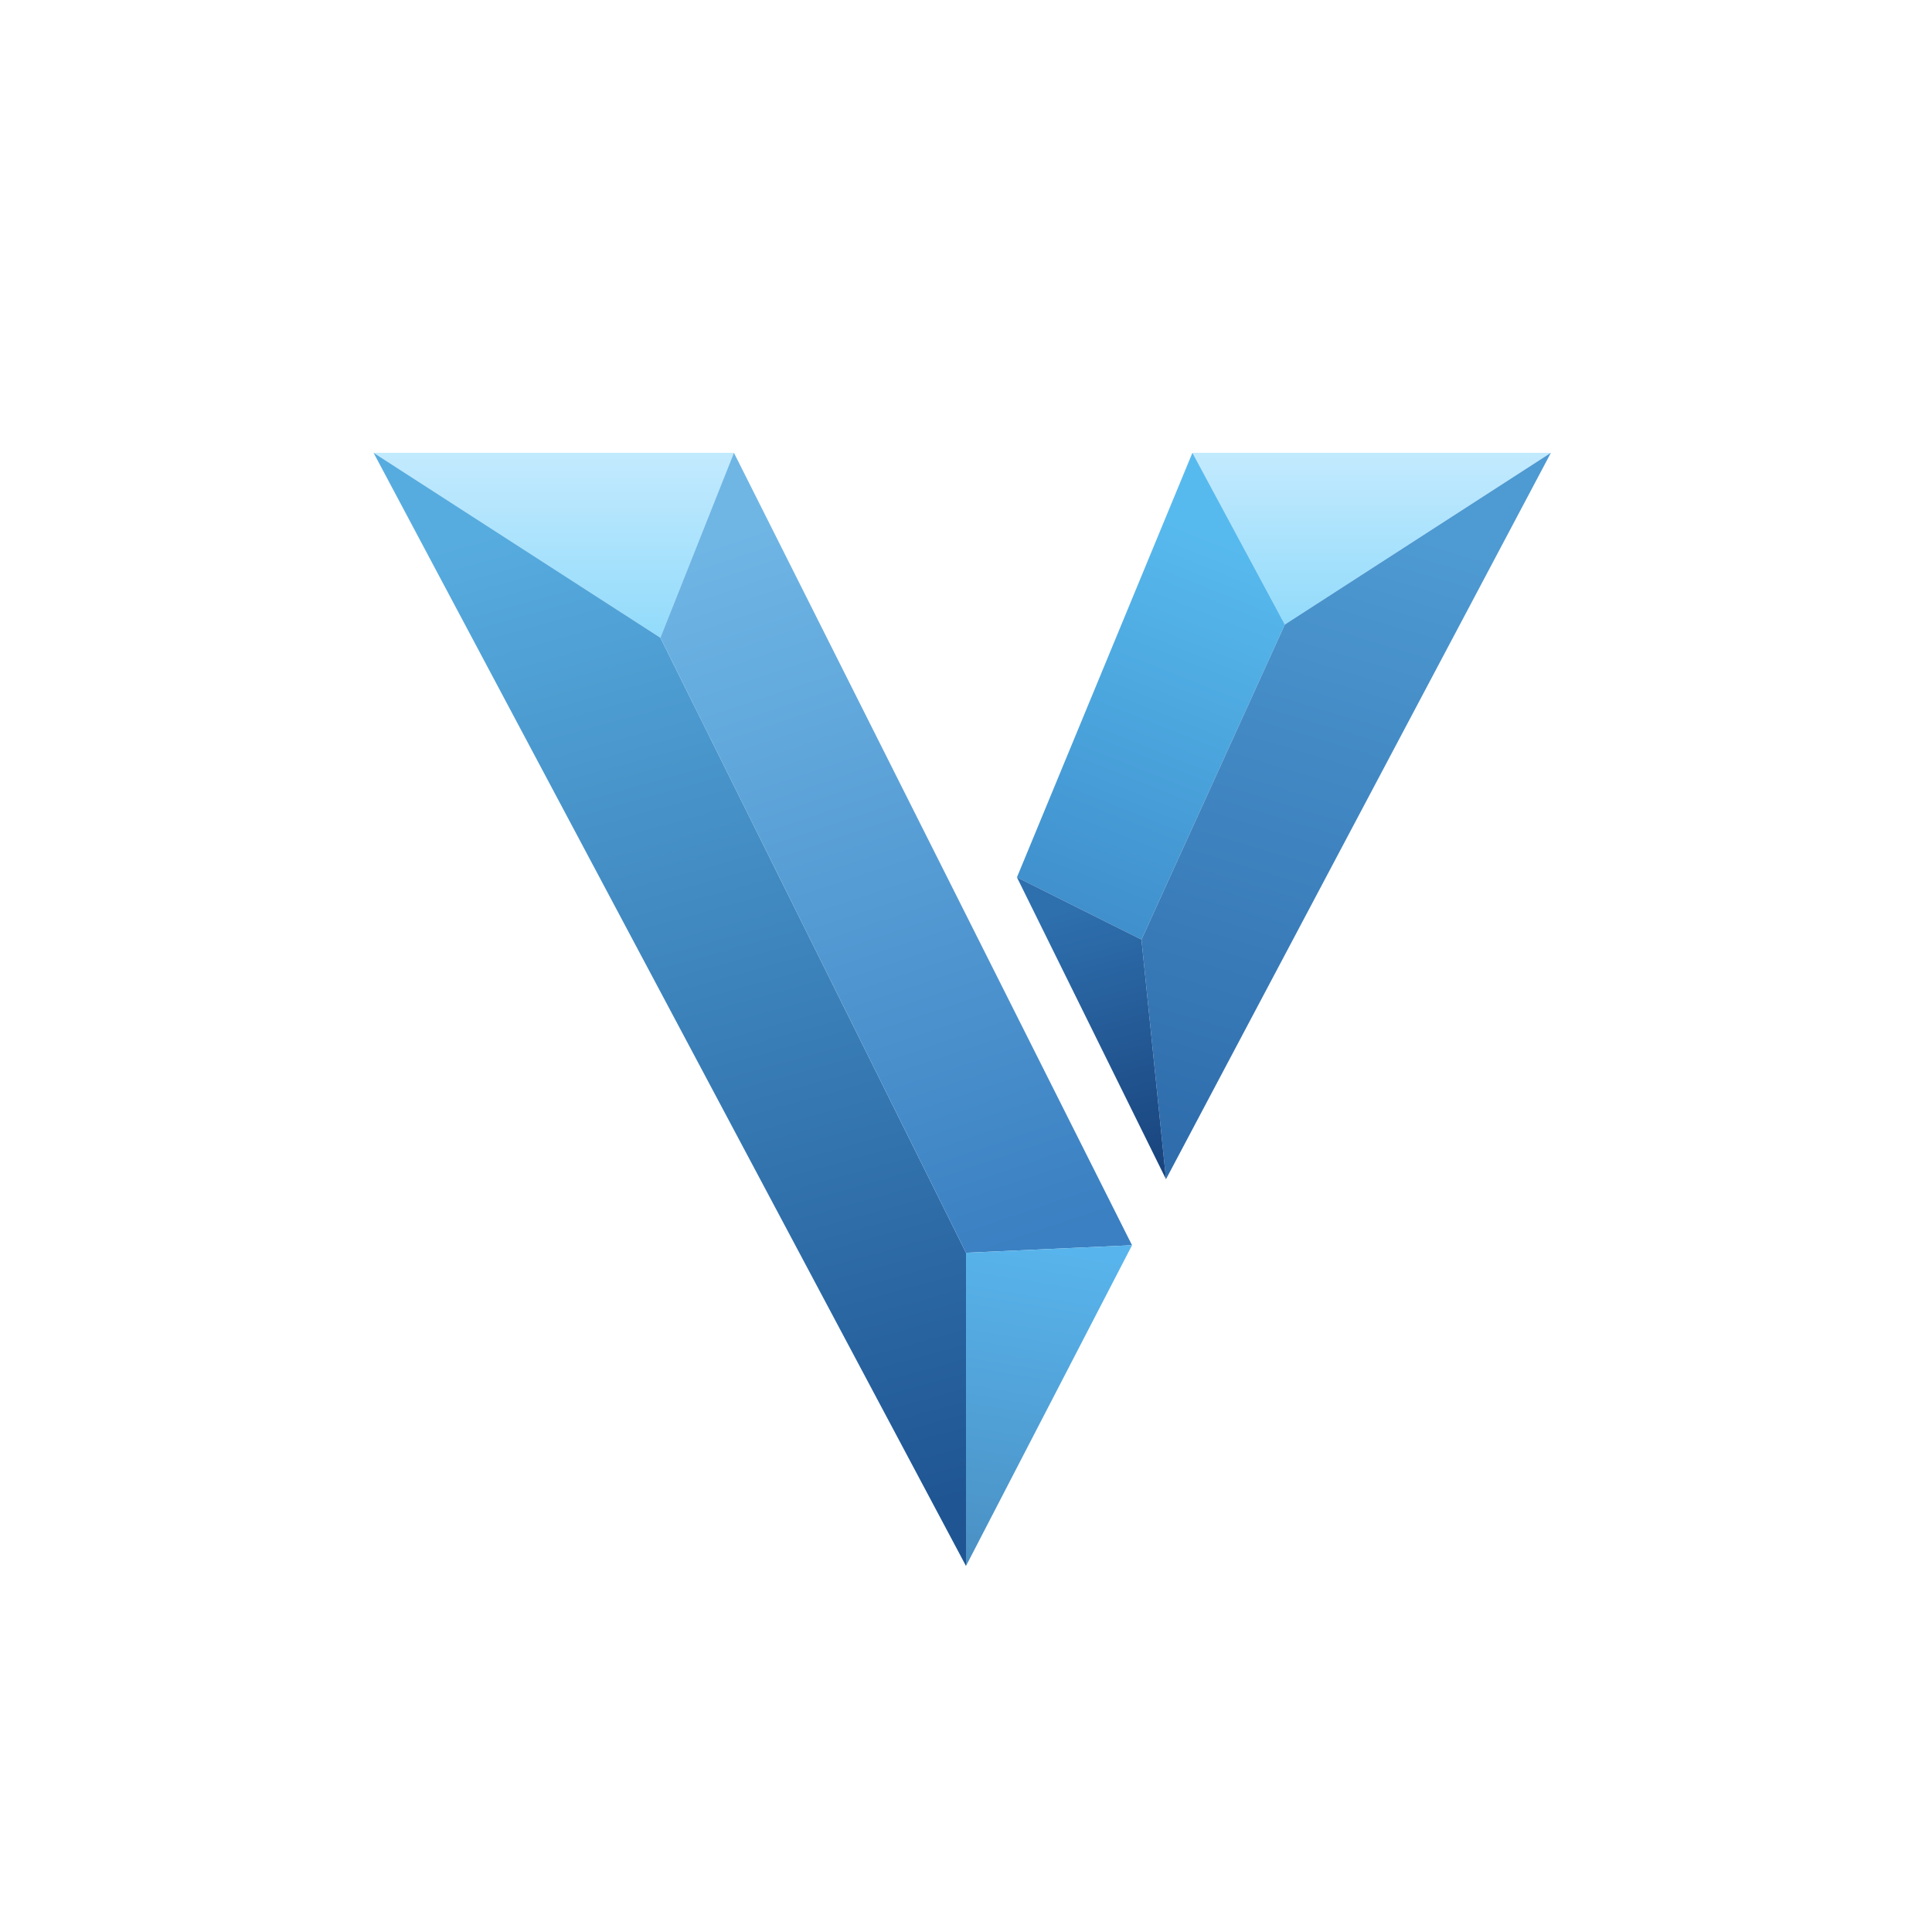
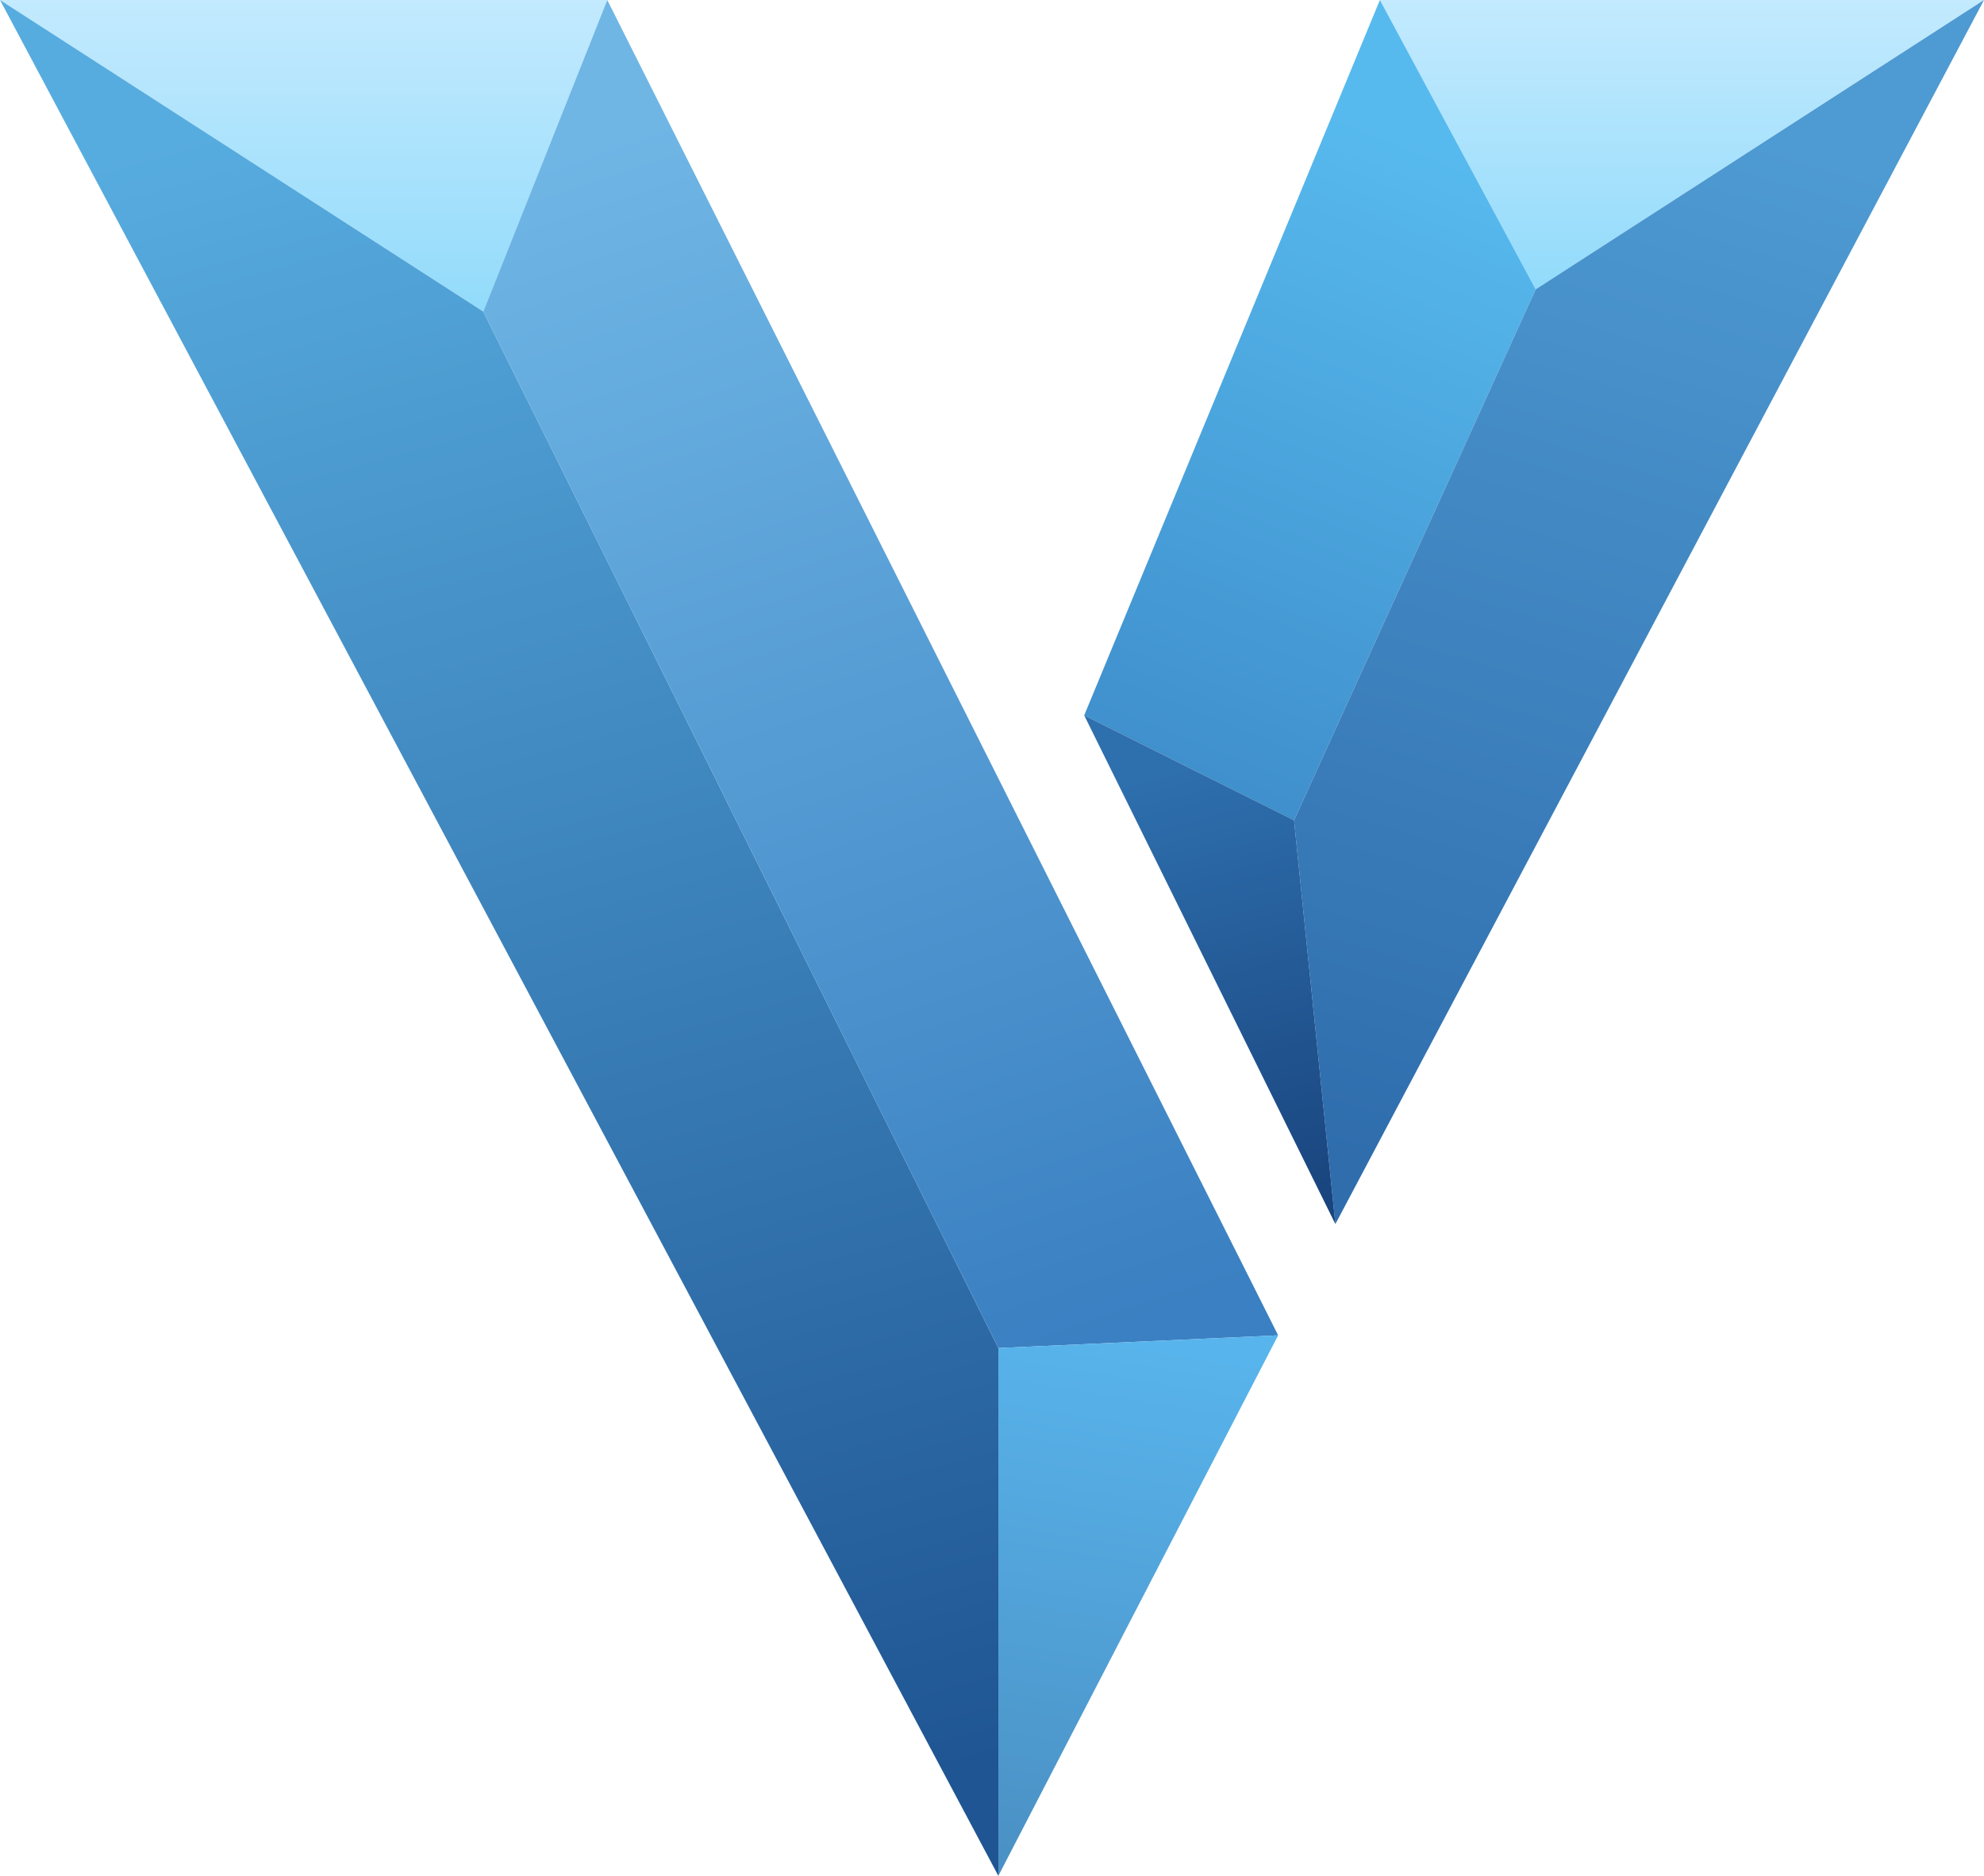
- <svg xmlns="http://www.w3.org/2000/svg" viewBox="0 0 1024 1024" width="1024" height="1024">
+ <svg xmlns="http://www.w3.org/2000/svg" width="624" height="590" viewBox="0 0 624 590" fill="none">
+   <path d="M0 0H191L152 98L0 0Z" fill="url(#paint0_linear_1_11)" />
+   <path d="M0 0L152 98L314 424V590L0 0Z" fill="url(#paint1_linear_1_11)" />
+   <path d="M152 98L191 0L402 420L314 424L152 98Z" fill="url(#paint2_linear_1_11)" />
+   <path d="M314 424L402 420L314 590V424Z" fill="url(#paint3_linear_1_11)" />
+   <path d="M434 0H624L483 91L434 0Z" fill="url(#paint4_linear_1_11)" />
+   <path d="M434 0L483 91L407 258L341 225L434 0Z" fill="url(#paint5_linear_1_11)" />
+   <path d="M483 91L624 0L420 385L407 258L483 91Z" fill="url(#paint6_linear_1_11)" />
+   <path d="M341 225L407 258L420 385L341 225Z" fill="url(#paint7_linear_1_11)" />
  <defs>
-     <linearGradient id="capL" gradientUnits="userSpaceOnUse" x1="294" y1="240" x2="294" y2="338">
-       <stop offset="0" stop-color="#c3eafe" />
-       <stop offset="1" stop-color="#92dbfb" />
+     <linearGradient id="paint0_linear_1_11" x1="96" y1="0" x2="96" y2="98" gradientUnits="userSpaceOnUse">
+       <stop stop-color="#C3EAFE" />
+       <stop offset="1" stop-color="#92DBFB" />
    </linearGradient>
-     <linearGradient id="capR" gradientUnits="userSpaceOnUse" x1="727" y1="240" x2="727" y2="331">
-       <stop offset="0" stop-color="#c3eafe" />
-       <stop offset="1" stop-color="#92dbfb" />
+     <linearGradient id="paint1_linear_1_11" x1="102" y1="30" x2="252" y2="570" gradientUnits="userSpaceOnUse">
+       <stop stop-color="#57ACDF" />
+       <stop offset="1" stop-color="#1F5593" />
    </linearGradient>
-     <linearGradient id="leftOuter" gradientUnits="userSpaceOnUse" x1="300" y1="270" x2="450" y2="810">
-       <stop offset="0" stop-color="#57acdf" />
-       <stop offset="1" stop-color="#1f5593" />
+     <linearGradient id="paint2_linear_1_11" x1="232" y1="30" x2="362" y2="415" gradientUnits="userSpaceOnUse">
+       <stop stop-color="#6FB6E5" />
+       <stop offset="1" stop-color="#3A80C2" />
    </linearGradient>
-     <linearGradient id="leftInner" gradientUnits="userSpaceOnUse" x1="430" y1="270" x2="560" y2="655">
-       <stop offset="0" stop-color="#6fb6e5" />
-       <stop offset="1" stop-color="#3a80c2" />
+     <linearGradient id="paint3_linear_1_11" x1="358" y1="422" x2="330" y2="590" gradientUnits="userSpaceOnUse">
+       <stop stop-color="#58B4EC" />
+       <stop offset="1" stop-color="#4A90C4" />
    </linearGradient>
-     <linearGradient id="leftFoot" gradientUnits="userSpaceOnUse" x1="556" y1="662" x2="528" y2="830">
-       <stop offset="0" stop-color="#58b4ec" />
-       <stop offset="1" stop-color="#4a90c4" />
+     <linearGradient id="paint4_linear_1_11" x1="529" y1="0" x2="529" y2="91" gradientUnits="userSpaceOnUse">
+       <stop stop-color="#C3EAFE" />
+       <stop offset="1" stop-color="#92DBFB" />
    </linearGradient>
-     <linearGradient id="rightInner" gradientUnits="userSpaceOnUse" x1="660" y1="290" x2="580" y2="490">
-       <stop offset="0" stop-color="#57baee" />
-       <stop offset="1" stop-color="#3f8fcc" />
+     <linearGradient id="paint5_linear_1_11" x1="462" y1="50" x2="382" y2="250" gradientUnits="userSpaceOnUse">
+       <stop stop-color="#57BAEE" />
+       <stop offset="1" stop-color="#3F8FCC" />
    </linearGradient>
-     <linearGradient id="rightOuter" gradientUnits="userSpaceOnUse" x1="740" y1="280" x2="640" y2="610">
-       <stop offset="0" stop-color="#4e9ad2" />
-       <stop offset="1" stop-color="#2f6dad" />
+     <linearGradient id="paint6_linear_1_11" x1="542" y1="40" x2="442" y2="370" gradientUnits="userSpaceOnUse">
+       <stop stop-color="#4E9AD2" />
+       <stop offset="1" stop-color="#2F6DAD" />
    </linearGradient>
-     <linearGradient id="rightFoot" gradientUnits="userSpaceOnUse" x1="575" y1="480" x2="612" y2="620">
-       <stop offset="0" stop-color="#2e6fae" />
-       <stop offset="1" stop-color="#19447d" />
+     <linearGradient id="paint7_linear_1_11" x1="377" y1="240" x2="414" y2="380" gradientUnits="userSpaceOnUse">
+       <stop stop-color="#2E6FAE" />
+       <stop offset="1" stop-color="#19447D" />
    </linearGradient>
  </defs>
-   <polygon points="198,240 389,240 350,338" fill="url(#capL)" />
-   <polygon points="198,240 350,338 512,664 512,830" fill="url(#leftOuter)" />
-   <polygon points="350,338 389,240 600,660 512,664" fill="url(#leftInner)" />
-   <polygon points="512,664 600,660 512,830" fill="url(#leftFoot)" />
-   <polygon points="632,240 822,240 681,331" fill="url(#capR)" />
-   <polygon points="632,240 681,331 605,498 539,465" fill="url(#rightInner)" />
-   <polygon points="681,331 822,240 618,625 605,498" fill="url(#rightOuter)" />
-   <polygon points="539,465 605,498 618,625" fill="url(#rightFoot)" />
</svg>
